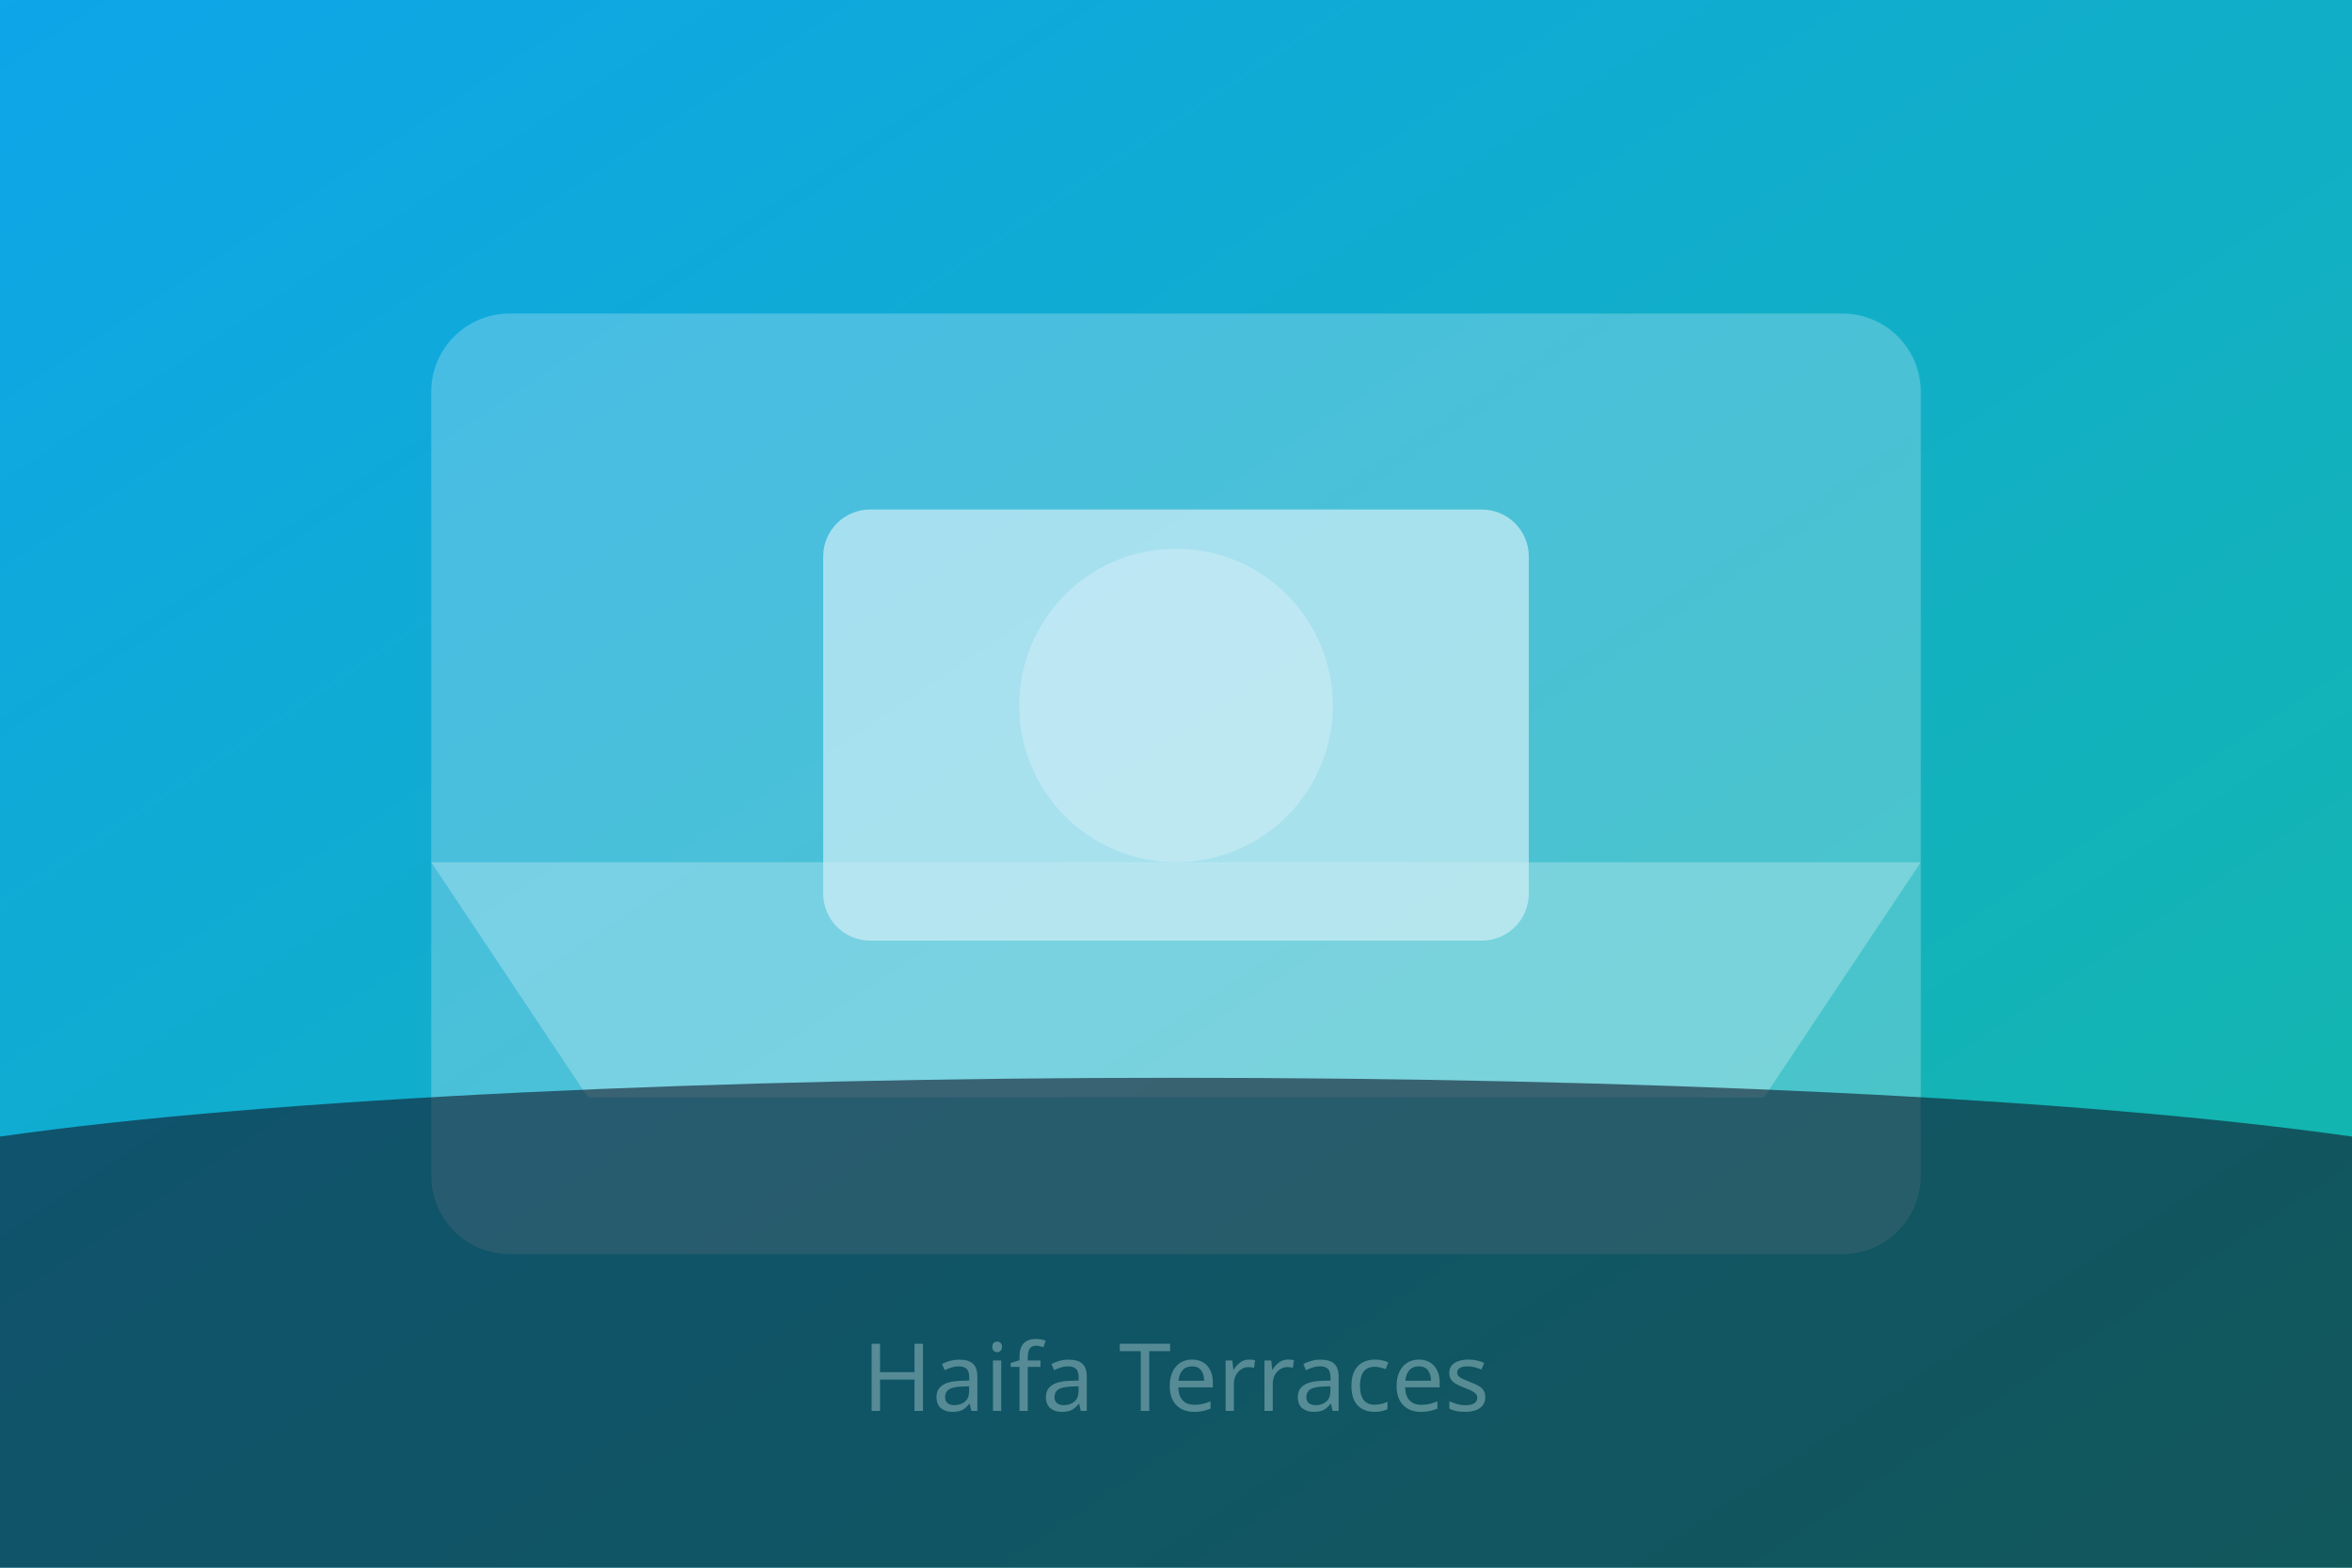
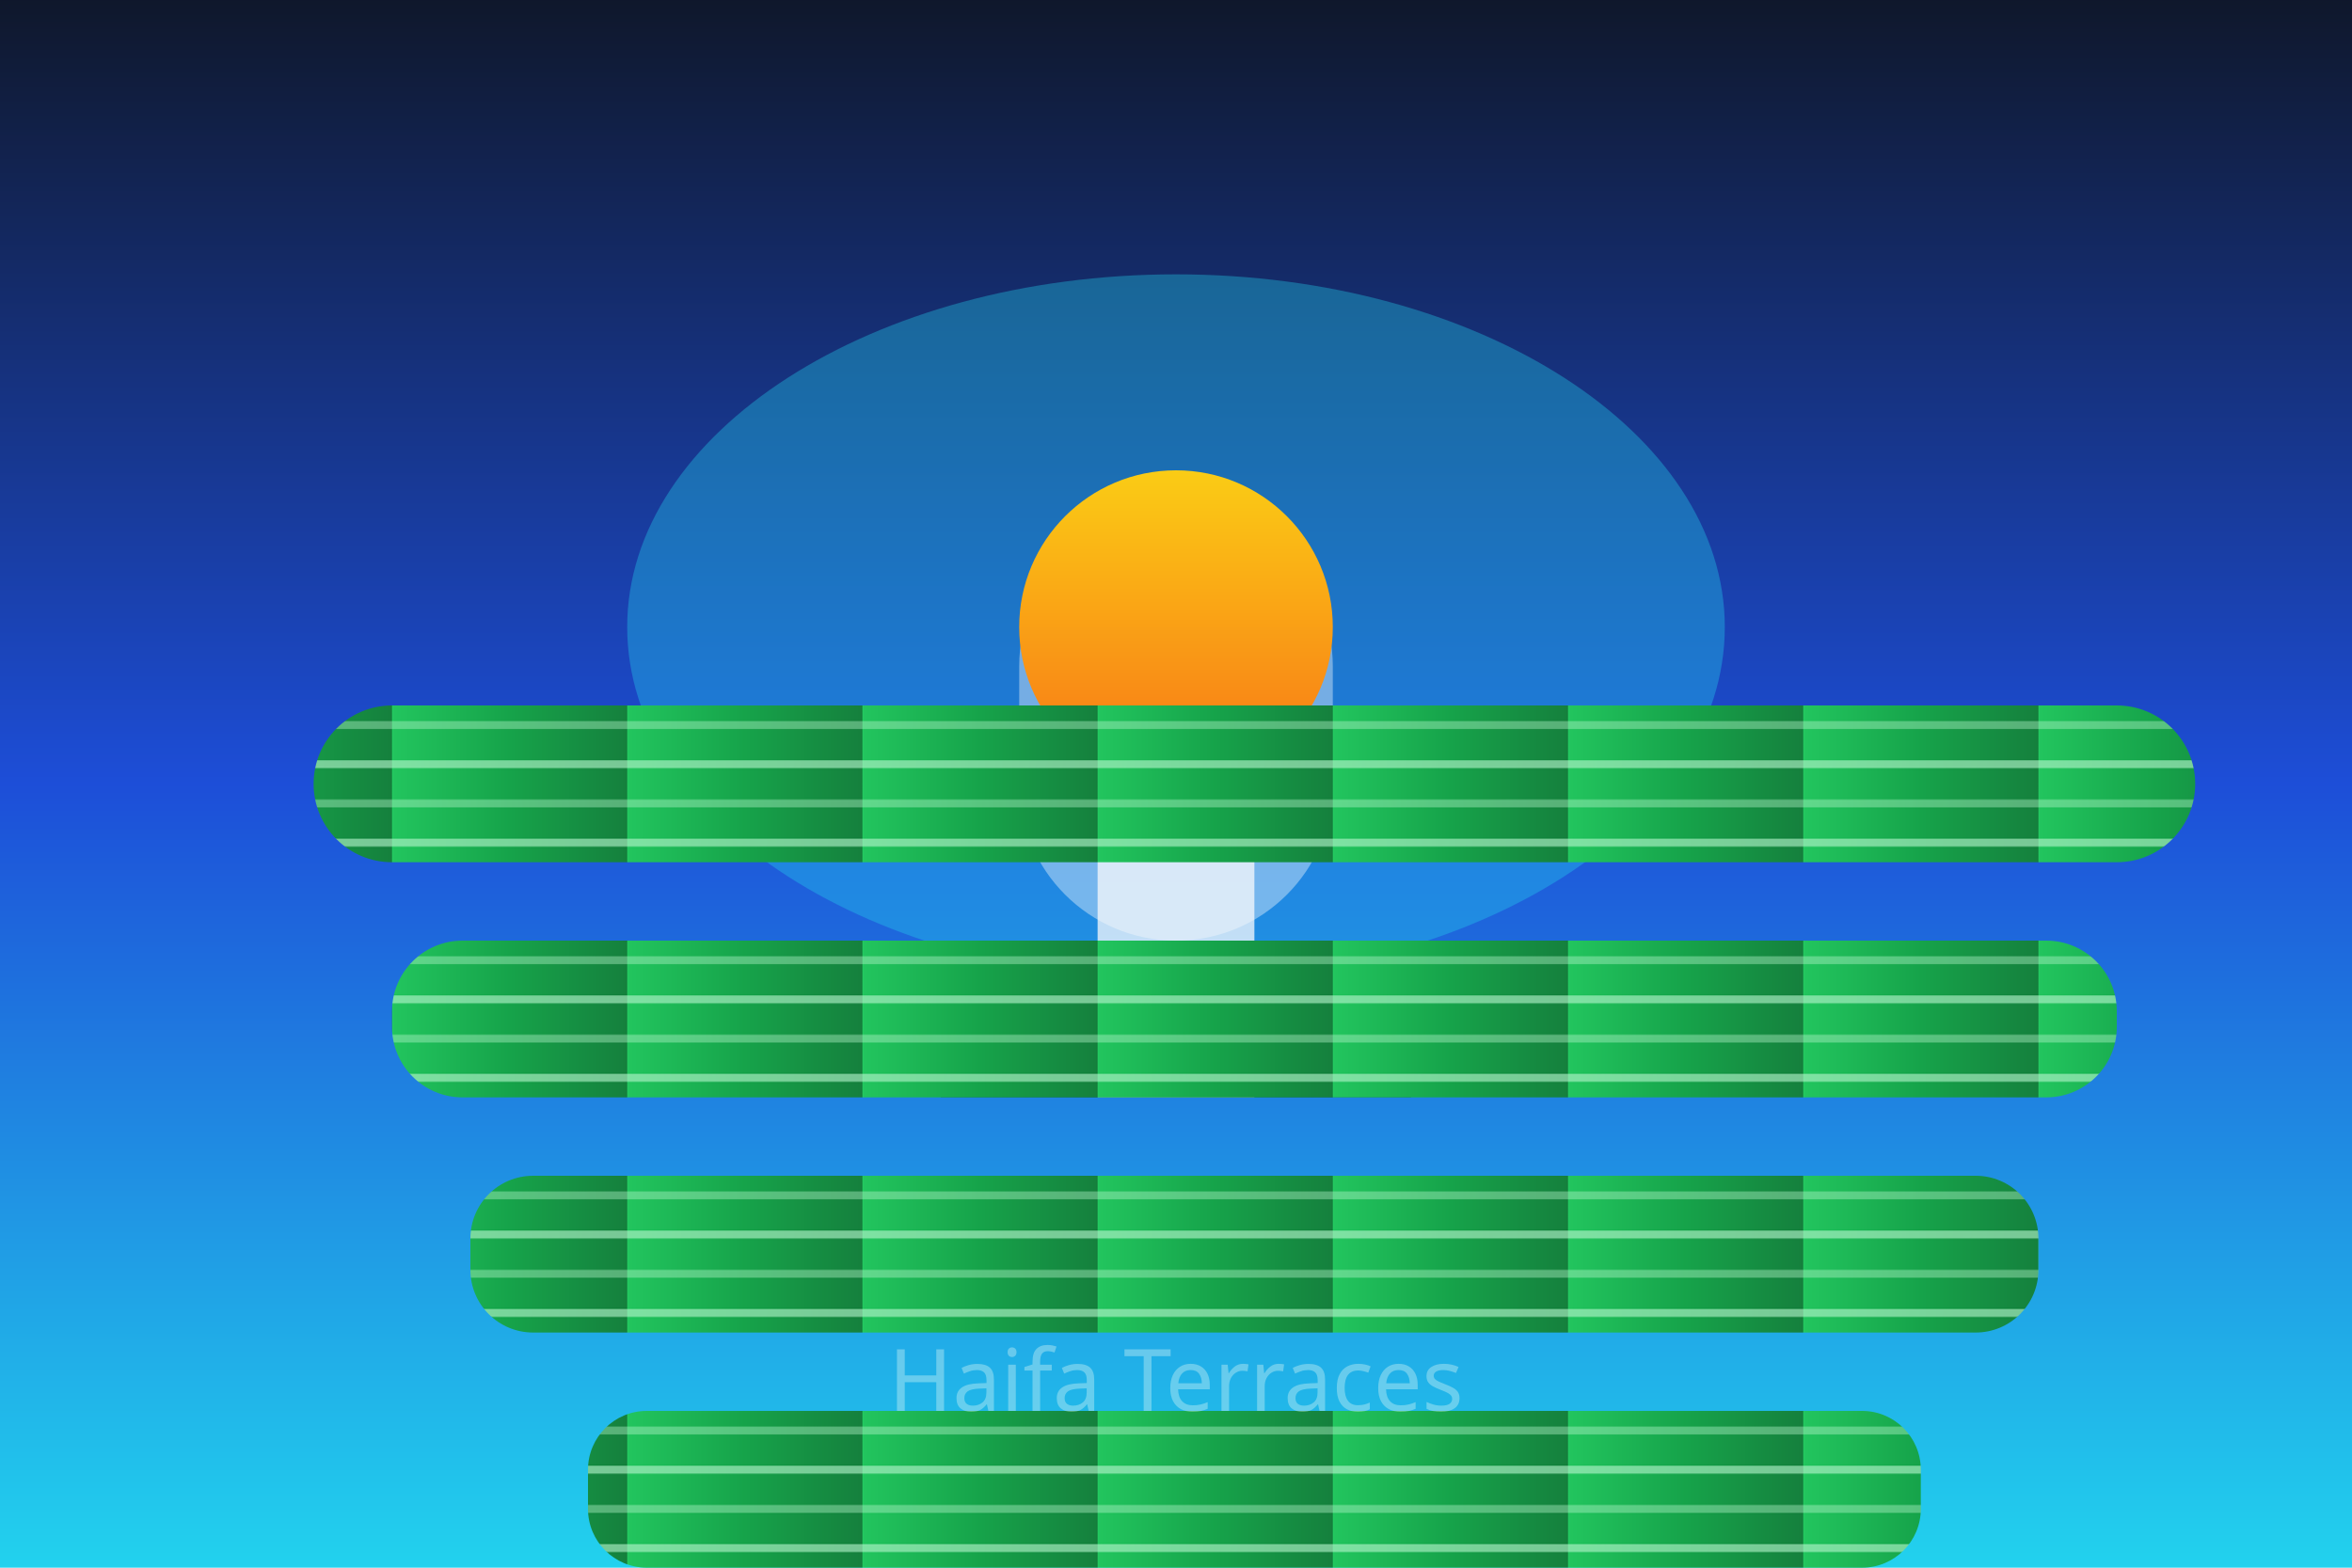
<svg xmlns="http://www.w3.org/2000/svg" width="1200" height="800" viewBox="0 0 1200 800">
  <defs>
-     <linearGradient id="dusk" x1="0%" x2="100%" y1="0%" y2="100%">
-       <stop offset="0%" stop-color="#0ea5e9" />
-       <stop offset="100%" stop-color="#14b8a6" />
+     <linearGradient id="skyHaifa" x1="0%" y1="0%" x2="0%" y2="100%">
+       <stop offset="0%" stop-color="#0f172a" />
+       <stop offset="50%" stop-color="#1d4ed8" />
+       <stop offset="100%" stop-color="#22d3ee" />
    </linearGradient>
+     <linearGradient id="terraceGreen" x1="0%" y1="0%" x2="100%" y2="0%">
+       <stop offset="0%" stop-color="#22c55e" />
+       <stop offset="50%" stop-color="#16a34a" />
+       <stop offset="100%" stop-color="#15803d" />
+     </linearGradient>
+     <linearGradient id="dome" x1="0%" y1="0%" x2="0%" y2="100%">
+       <stop offset="0%" stop-color="#facc15" />
+       <stop offset="100%" stop-color="#f97316" />
+     </linearGradient>
+     <pattern id="terraceLines" width="120" height="40" patternUnits="userSpaceOnUse">
+       <rect width="120" height="40" fill="url(#terraceGreen)" />
+       <rect y="28" width="120" height="4" fill="#bbf7d0" opacity="0.6" />
+       <rect y="8" width="120" height="4" fill="#bbf7d0" opacity="0.4" />
+     </pattern>
  </defs>
-   <rect width="1200" height="800" fill="url(#dusk)" />
-   <g fill="#f0f9ff" opacity="0.85">
-     <rect x="220" y="160" width="760" height="480" rx="40" opacity="0.3" />
-     <path d="M220 440 H980 L900 560 H300 Z" opacity="0.35" />
-     <rect x="420" y="260" width="360" height="220" rx="24" opacity="0.7" />
-     <circle cx="600" cy="360" r="80" opacity="0.55" />
+   <rect width="1200" height="800" fill="url(#skyHaifa)" />
+   <ellipse cx="600" cy="320" rx="280" ry="180" fill="#22d3ee" opacity="0.35" />
+   <g transform="translate(200,180)">
+     <rect x="320" y="80" width="160" height="220" rx="80" fill="#f8fafc" opacity="0.4" />
+     <circle cx="400" cy="140" r="80" fill="url(#dome)" />
+     <rect x="360" y="220" width="80" height="160" fill="#f8fafc" opacity="0.75" />
+     <rect x="280" y="340" width="240" height="40" fill="#0f172a" opacity="0.4" />
  </g>
-   <path d="M0 580 C280 540 920 540 1200 580 V800 H0 Z" fill="#0f172a" opacity="0.6" />
-   <text x="50%" y="720" font-family="'Segoe UI', 'Helvetica Neue', sans-serif" font-size="48" fill="#ecfeff" text-anchor="middle" opacity="0.32">Haifa Terraces</text>
+   <g transform="translate(80,360)">
+     <rect x="80" y="0" width="960" height="80" rx="40" fill="url(#terraceLines)" />
+     <rect x="120" y="120" width="880" height="80" rx="36" fill="url(#terraceLines)" />
+     <rect x="160" y="240" width="800" height="80" rx="32" fill="url(#terraceLines)" />
+     <rect x="220" y="360" width="680" height="80" rx="30" fill="url(#terraceLines)" />
+   </g>
+   <text x="50%" y="720" font-family="'Segoe UI', 'Helvetica Neue', sans-serif" font-size="44" fill="#ecfdf5" text-anchor="middle" opacity="0.35">Haifa Terraces</text>
</svg>
